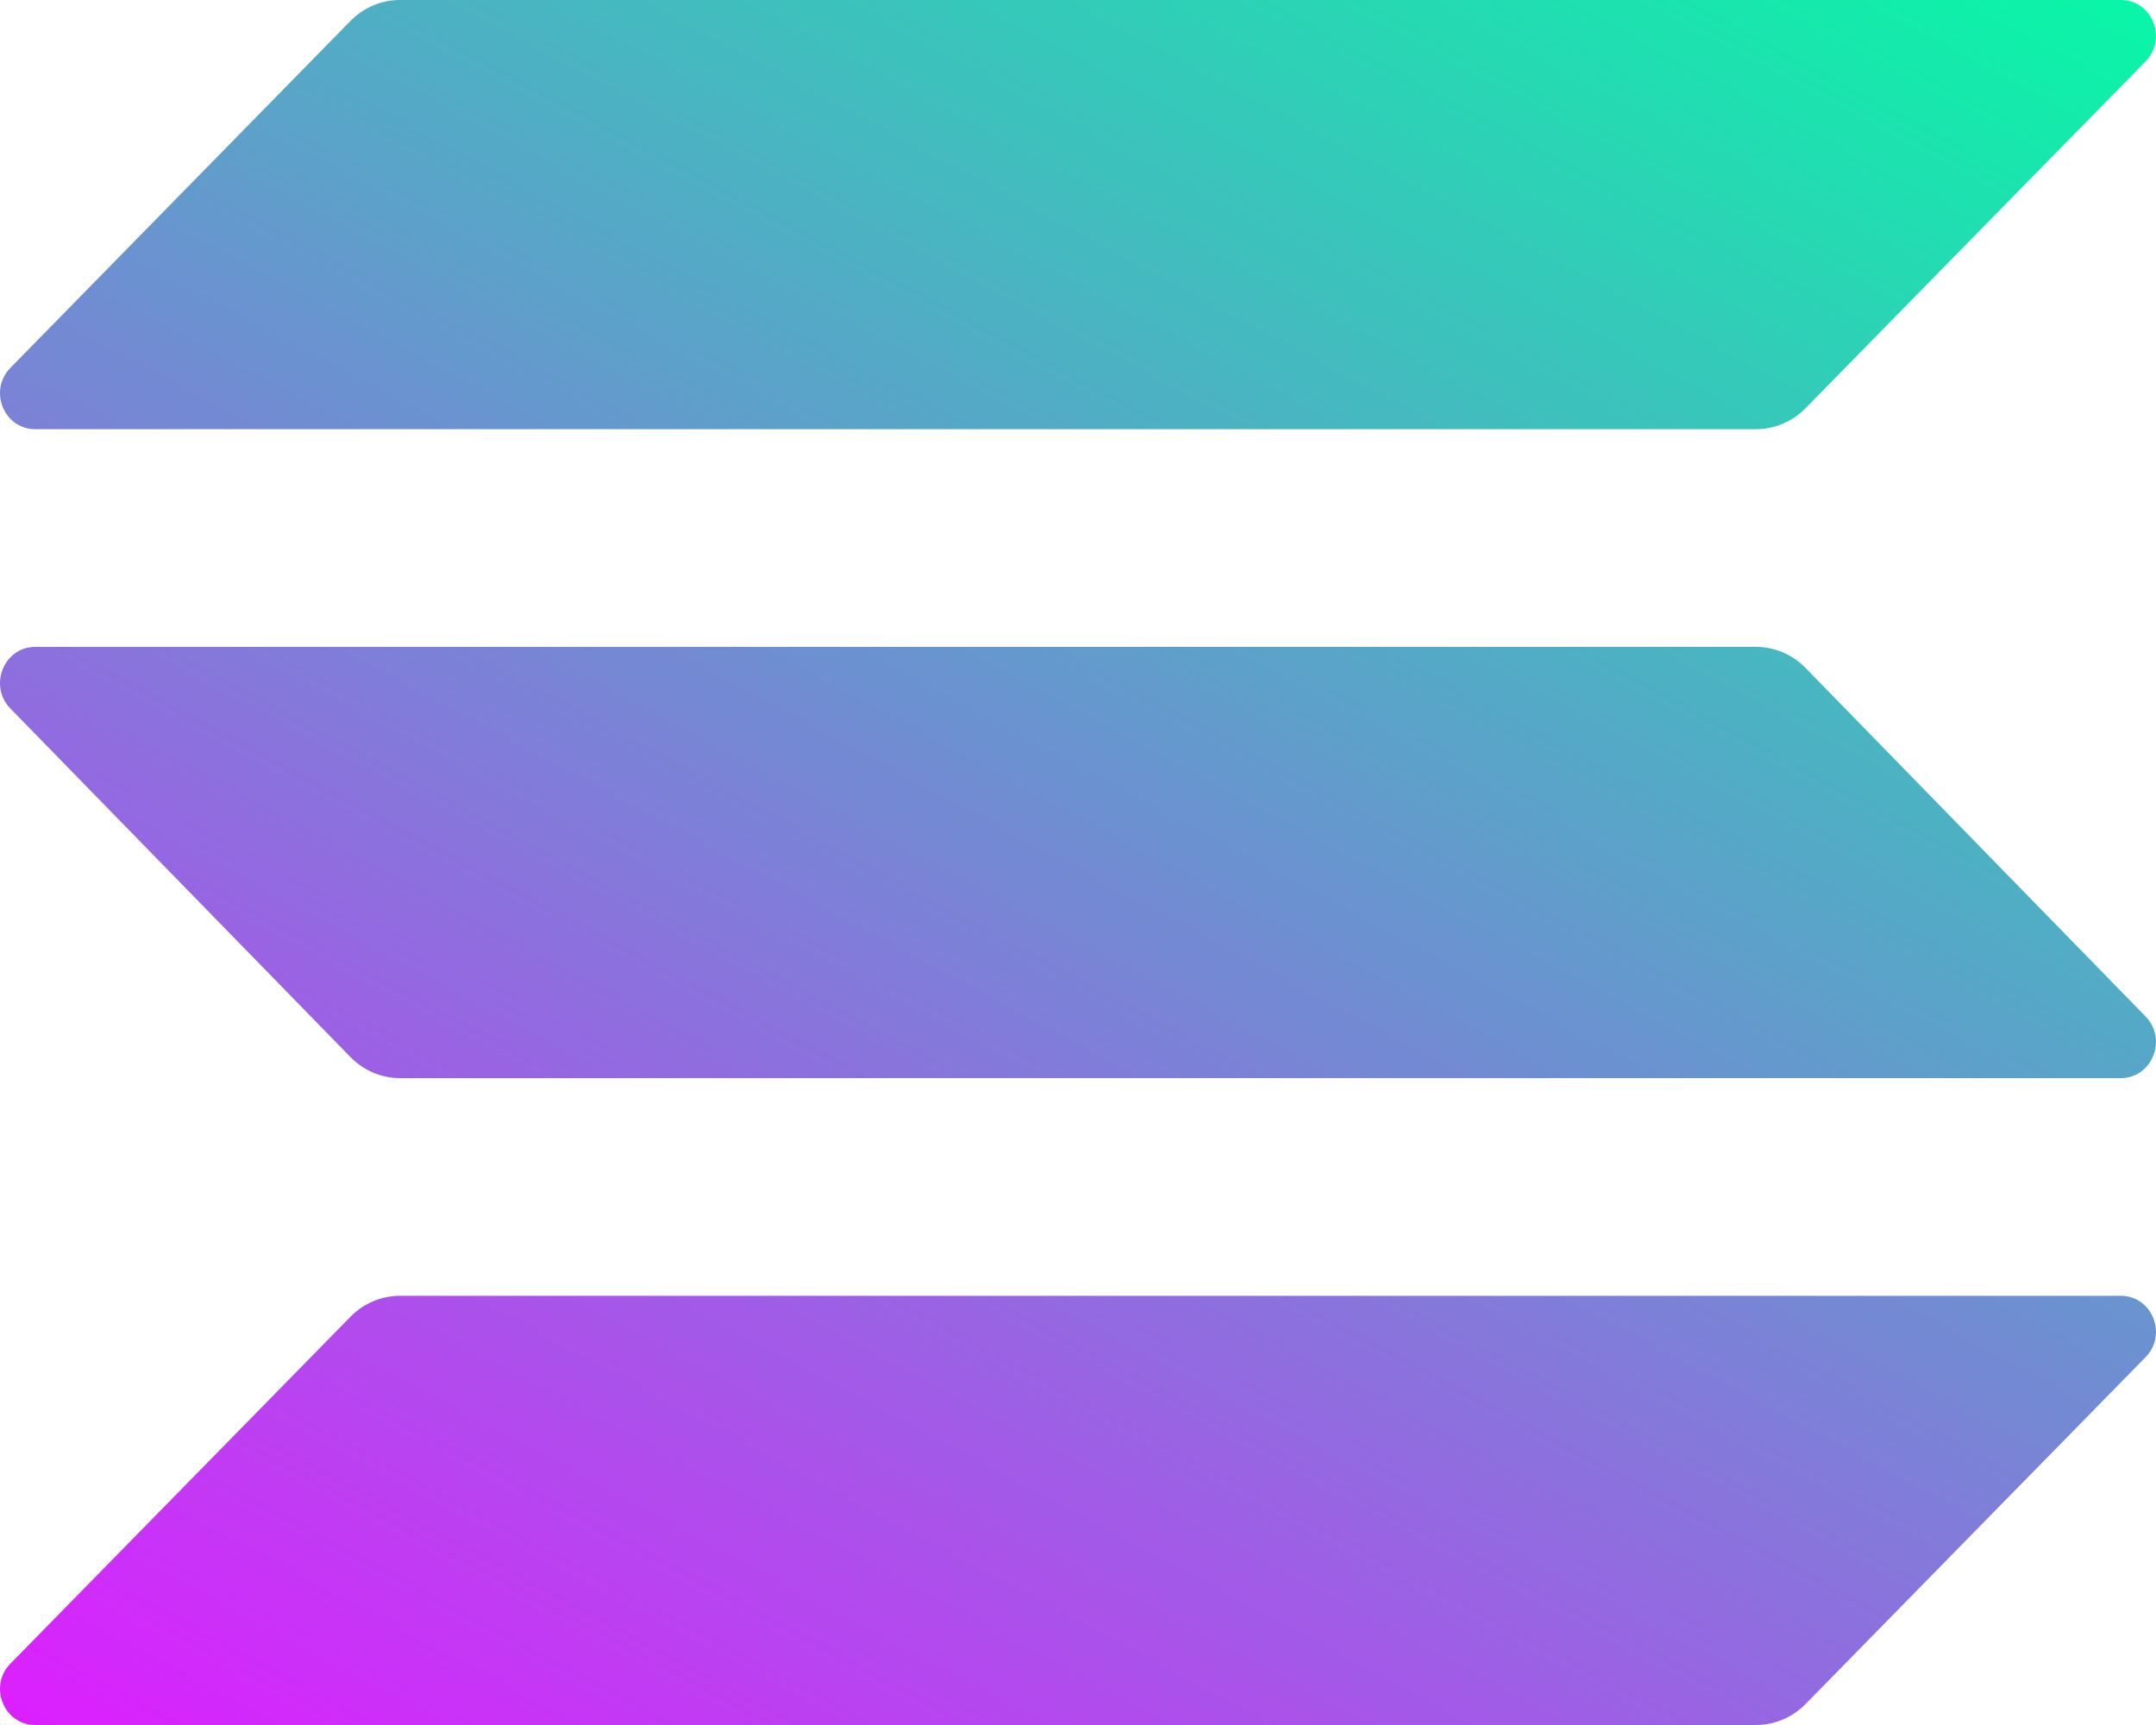
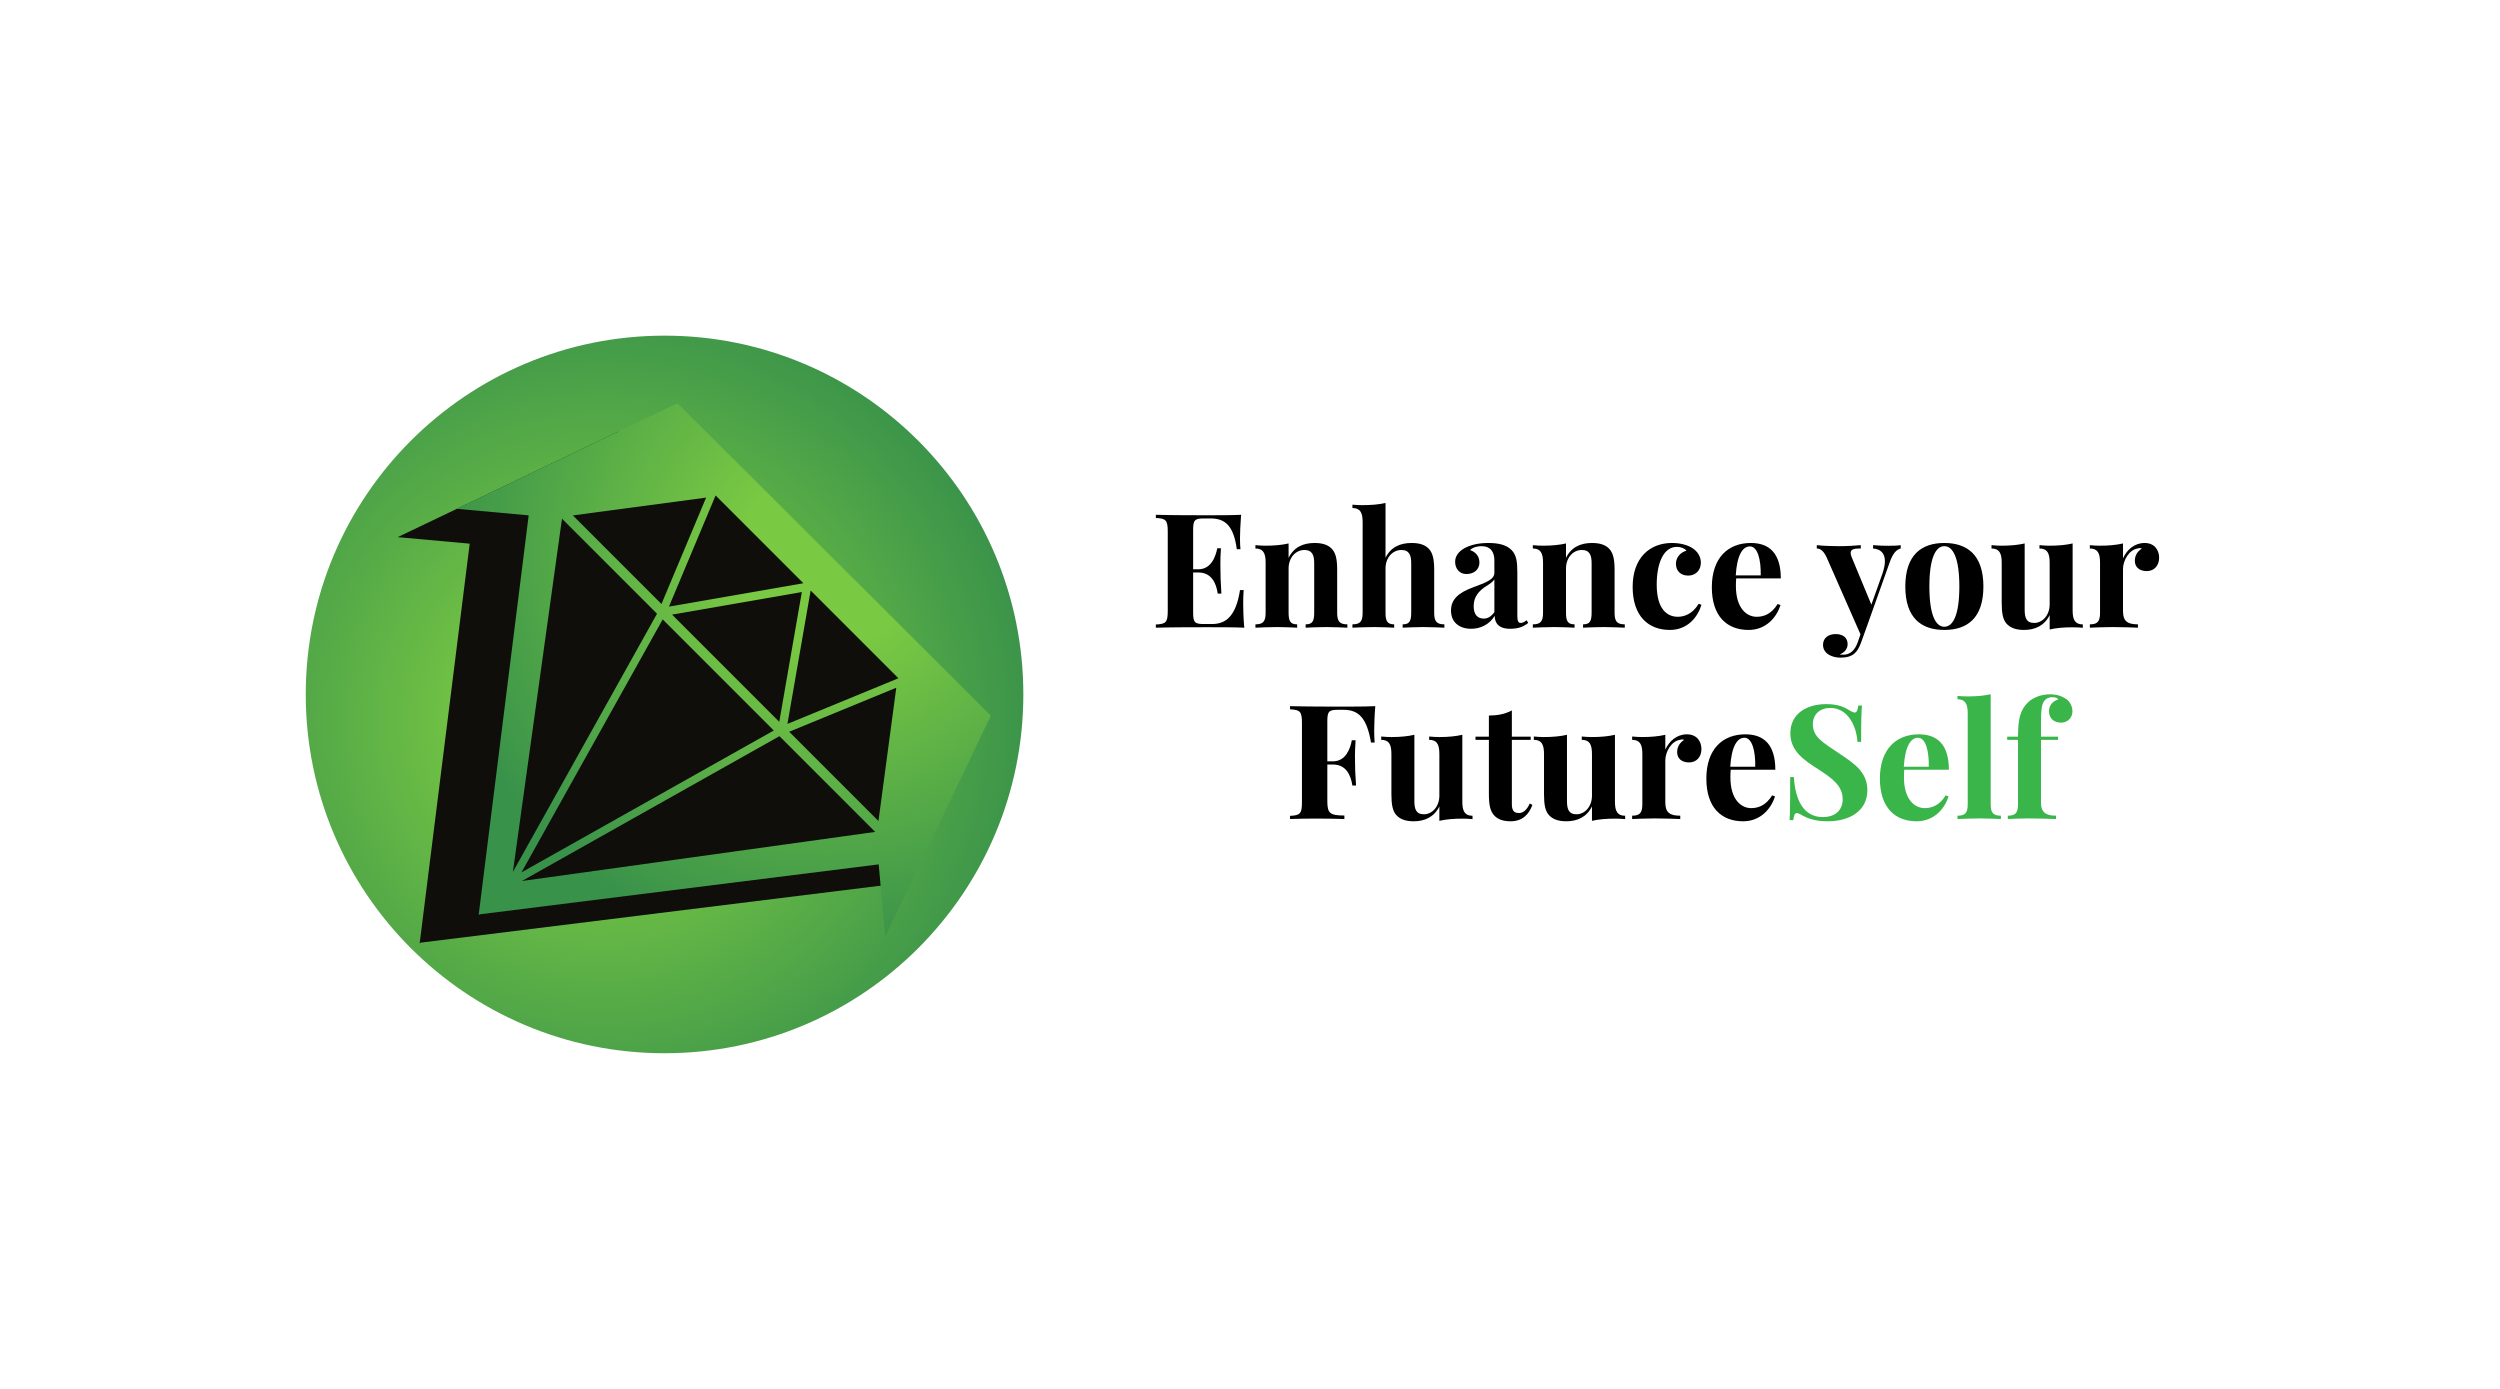
- <svg xmlns="http://www.w3.org/2000/svg" width="50" height="40" viewBox="0 0 50 40" fill="none">
-   <path d="M41.874 15.49C41.568 15.176 41.154 15 40.721 15H0.817C0.09 15 -0.273 15.902 0.241 16.429L8.126 24.51C8.432 24.824 8.846 25 9.279 25H49.183C49.91 25 50.273 24.098 49.759 23.571L41.874 15.49Z" fill="url(#paint0_linear)" />
-   <path d="M8.126 30.535C8.432 30.223 8.846 30.048 9.279 30.048H49.183C49.91 30.048 50.273 30.945 49.759 31.47L41.874 39.513C41.568 39.825 41.154 40 40.721 40H0.817C0.09 40 -0.273 39.103 0.241 38.578L8.126 30.535Z" fill="url(#paint1_linear)" />
-   <path d="M8.126 0.487C8.432 0.175 8.846 0 9.279 0H49.183C49.91 0 50.273 0.897 49.759 1.422L41.874 9.465C41.568 9.777 41.154 9.952 40.721 9.952H0.817C0.09 9.952 -0.273 9.055 0.241 8.53L8.126 0.487Z" fill="url(#paint2_linear)" />
-   <defs>
-     <linearGradient id="paint0_linear" x1="33.803" y1="-11.025" x2="5.066" y2="42.635" gradientUnits="userSpaceOnUse">
-       <stop stop-color="#00FFA3" />
-       <stop offset="1" stop-color="#DC1FFF" />
-     </linearGradient>
-     <linearGradient id="paint1_linear" x1="33.803" y1="-10.972" x2="5.28" y2="42.545" gradientUnits="userSpaceOnUse">
-       <stop stop-color="#00FFA3" />
-       <stop offset="1" stop-color="#DC1FFF" />
-     </linearGradient>
-     <linearGradient id="paint2_linear" x1="33.803" y1="-10.972" x2="5.28" y2="42.545" gradientUnits="userSpaceOnUse">
-       <stop stop-color="#00FFA3" />
-       <stop offset="1" stop-color="#DC1FFF" />
-     </linearGradient>
-   </defs>
+ <svg xmlns="http://www.w3.org/2000/svg" version="1.1" id="Layer_1" x="0px" y="0px" viewBox="0 0 1296 720" enable-background="new 0 0 1296 720" xml:space="preserve">
+   <radialGradient id="SVGID_1_" cx="312.66" cy="373.04" r="226.3" gradientUnits="userSpaceOnUse">
+     <stop offset="0.224" style="stop-color:#7AC943" />
+     <stop offset="1" style="stop-color:#39924A" />
+   </radialGradient>
+   <circle fill="url(#SVGID_1_)" cx="344.5" cy="360" r="186" />
+   <polygon fill="#0F0E0B" points="464.986,458.081 483.071,385.656 320.611,223.705 206.157,278.447 243.492,281.841 217.541,489.151   218.013,488.678 " />
+   <radialGradient id="SVGID_2_" cx="398.058" cy="417.553" r="206.046" gradientTransform="matrix(0.7071 0.7071 -0.7071 0.7071 443.6138 -288.0384)" gradientUnits="userSpaceOnUse">
+     <stop offset="0.224" style="stop-color:#7AC943" />
+     <stop offset="1" style="stop-color:#39924A" />
+   </radialGradient>
+   <polygon fill="url(#SVGID_2_)" points="458.905,485.431 513.647,370.977 351.186,209.026 236.732,263.768 274.067,267.162   248.116,474.471 248.588,473.999 455.511,448.096 " />
+   <g>
+     <polygon fill="#0F0E0B" points="416.468,302.348 370.966,256.847 346.784,314.469  " />
+     <polygon fill="#0F0E0B" points="270.326,452.247 401.128,378.689 343.539,321.1  " />
+     <polygon fill="#0F0E0B" points="415.672,306.915 348.391,318.618 403.969,374.196  " />
+     <polygon fill="#0F0E0B" points="465.735,351.615 420.239,306.119 408.21,375.272  " />
+     <polygon fill="#0F0E0B" points="296.971,267.197 342.899,313.125 366.052,257.953  " />
+     <polygon fill="#0F0E0B" points="270.537,456.717 453.701,431.262 404.066,381.627  " />
+     <polygon fill="#0F0E0B" points="340.596,318.157 291.326,268.887 265.878,452.001  " />
+     <polygon fill="#0F0E0B" points="464.637,356.51 409.117,379.343 455.39,425.617  " />
+   </g>
+   <g>
+     <path d="M645.038,325.392c-5.61-0.242-13.359-0.242-18.929-0.242c-5.529,0-17.919,0-26.92,0.242v-1.655   c5.247-0.242,6.175-1.09,6.175-7.103v-41.005c0-6.014-0.969-6.861-6.175-7.104v-1.655c9,0.242,21.391,0.242,26.92,0.242   c5.045,0,12.188,0,17.274-0.242c-0.404,4.884-0.565,9.848-0.565,12.229c0,2.18,0.081,4.278,0.242,5.61h-1.897   c-1.655-12.108-5.973-15.942-13.561-15.942h-3.39c-4.803,0-5.69,0.727-5.69,5.893v20.462h2.664c6.619,0,8.96-6.417,9.848-10.897   h1.897c-0.242,3.511-0.283,5.892-0.283,7.789c0,1.534,0.041,2.745,0.041,3.956c0,2.704,0.081,5.448,0.484,11.745h-1.897   c-0.848-5.812-3.471-10.938-10.09-10.938h-2.664v20.825c0,5.166,0.888,5.893,5.69,5.893h4.076c7.386,0,12.471-4.278,14.53-17.597   h1.897c-0.162,1.776-0.242,4.238-0.242,6.942C644.473,315.302,644.553,320.428,645.038,325.392z" />
+     <path d="M690.607,284.71c1.815,2.099,2.582,5.125,2.582,10.735v22.278c0,4.601,1.453,5.933,5.287,5.933v1.735   c-2.098-0.081-6.861-0.323-10.896-0.323c-4.238,0-8.718,0.242-10.736,0.323v-1.735c3.27,0,4.439-1.332,4.439-5.933v-25.709   c0-4.117-0.968-6.901-5.084-6.901c-4.643,0-8.193,4.117-8.193,9.565v23.045c0,4.601,1.17,5.933,4.439,5.933v1.735   c-1.938-0.081-6.216-0.323-10.252-0.323c-4.237,0-9.201,0.242-11.381,0.323v-1.735c3.834,0,5.287-1.332,5.287-5.933v-26.072   c0-4.964-1.291-7.305-5.287-7.305v-1.736c1.735,0.162,3.471,0.283,5.125,0.283c4.602,0,8.598-0.363,12.068-1.17v7.466   c2.744-5.61,7.668-7.708,13.48-7.708C686.207,281.481,688.912,282.772,690.607,284.71z" />
+     <path d="M718.257,289.149c2.744-5.61,7.708-7.668,13.521-7.668c4.722,0,7.426,1.292,9.121,3.229   c1.816,2.099,2.583,5.125,2.583,10.735v22.278c0,4.601,1.452,5.933,5.287,5.933v1.735c-2.099-0.081-6.861-0.323-10.897-0.323   c-4.237,0-8.717,0.242-10.735,0.323v-1.735c3.269,0,4.439-1.332,4.439-5.933v-25.709c0-4.117-0.969-6.901-5.085-6.901   c-4.561,0-8.233,3.955-8.233,9.565v23.045c0,4.601,1.21,5.933,4.479,5.933v1.735c-1.938-0.081-6.215-0.323-10.251-0.323   c-4.237,0-9.202,0.242-11.382,0.323v-1.735c3.834,0,5.287-1.332,5.287-5.933v-47.1c0-4.924-1.291-7.265-5.287-7.265v-1.735   c1.736,0.162,3.471,0.242,5.086,0.242c4.641,0,8.637-0.323,12.067-1.13V289.149z" />
+     <path d="M783.643,285.194c2.422,2.502,2.946,5.812,2.946,11.583v22.48c0,2.664,0.444,3.673,1.776,3.673   c1.17,0,2.098-0.686,3.026-1.413l0.848,1.413c-2.503,2.018-5.247,3.027-9.444,3.027c-6.054,0-7.91-3.148-7.951-6.7   c-2.824,4.642-7.547,6.7-12.188,6.7c-6.176,0-10.453-3.39-10.453-9.404c0-5.973,3.955-9.323,11.623-12.148   c6.094-2.301,10.856-3.875,10.856-7.426v-6.458c0-4.318-1.856-7.386-6.739-7.386c-1.979,0-4.4,0.565-5.893,2.018   c2.945,1.009,4.883,3.148,4.883,6.498c0,3.431-2.664,5.933-6.74,5.933c-3.592,0-5.852-2.745-5.852-6.377   c0-3.027,1.938-5.327,4.641-6.901c2.947-1.655,6.982-2.825,12.553-2.825C776.862,281.481,780.979,282.45,783.643,285.194z    M774.683,300.369c-0.767,1.251-2.341,2.341-5.126,4.076c-2.905,2.139-5.609,4.843-5.609,9.808c0,4.561,2.22,6.417,5.166,6.417   c2.018,0,3.834-0.888,5.569-3.35V300.369z" />
+     <path d="M834.418,284.71c1.815,2.099,2.582,5.125,2.582,10.735v22.278c0,4.601,1.453,5.933,5.287,5.933v1.735   c-2.098-0.081-6.861-0.323-10.896-0.323c-4.238,0-8.718,0.242-10.736,0.323v-1.735c3.27,0,4.439-1.332,4.439-5.933v-25.709   c0-4.117-0.968-6.901-5.084-6.901c-4.643,0-8.193,4.117-8.193,9.565v23.045c0,4.601,1.17,5.933,4.439,5.933v1.735   c-1.938-0.081-6.216-0.323-10.252-0.323c-4.237,0-9.201,0.242-11.381,0.323v-1.735c3.834,0,5.287-1.332,5.287-5.933v-26.072   c0-4.964-1.291-7.305-5.287-7.305v-1.736c1.735,0.162,3.471,0.283,5.125,0.283c4.602,0,8.598-0.363,12.068-1.17v7.466   c2.744-5.61,7.668-7.708,13.48-7.708C830.018,281.481,832.723,282.772,834.418,284.71z" />
+     <path d="M877.162,284.023c2.784,1.695,4.561,4.44,4.561,7.709c0,3.915-2.745,6.659-6.539,6.659c-3.914,0-6.377-2.421-6.377-6.135   c0-3.471,2.503-5.973,5.449-6.78c-0.848-1.13-2.785-1.978-4.965-1.978c-6.861,0-10.453,8.354-10.453,19.574   c0,12.834,5.489,16.668,10.938,16.668c3.068,0,7.467-1.211,10.816-6.74l1.453,0.524c-1.896,6.175-6.982,13.036-16.426,13.036   c-10.776,0-19.252-6.821-19.252-22.319c0-14.933,8.718-22.763,20.422-22.763C871.067,281.481,874.78,282.53,877.162,284.023z" />
+     <path d="M921.52,313.123l1.493,0.565c-1.978,6.215-7.386,12.875-16.548,12.875c-11.139,0-19.049-7.022-19.049-22.117   c0-15.336,8.475-22.964,20.22-22.964c9.646,0,15.538,5.408,15.538,18.364h-23.126c-0.121,1.21-0.161,2.583-0.161,3.915   c0,11.502,5.529,15.982,10.775,15.982C913.973,319.742,918.17,318.612,921.52,313.123z M899.806,298.271h12.956   c0.161-8.072-1.574-15.014-5.61-15.014C903.438,283.257,900.492,287.575,899.806,298.271z" />
+     <path d="M985.332,282.611v1.736c-2.059,0.524-3.955,2.179-5.691,7.103l-11.623,32.651l-3.188,8.879   c-1.009,2.825-2.14,4.682-3.593,5.893c-1.654,1.372-3.995,2.059-7.224,2.059c-3.955,0-8.96-1.897-8.96-6.659   c0-3.391,2.583-5.57,6.578-5.57c3.674,0,6.176,1.776,6.176,5.247c0,2.18-1.412,4.318-4.117,5.287   c0.565,0.161,1.413,0.161,1.896,0.161c3.311,0,5.934-2.018,7.508-6.578l1.372-3.996l-17.517-39.835   c-1.977-4.238-3.914-4.641-5.125-4.641v-1.736c3.592,0.363,7.588,0.525,11.341,0.525c4.399,0,8.153-0.242,11.462-0.525v1.736   c-2.704,0-5.246,0.04-5.246,2.341c0,0.605,0.201,1.372,0.605,2.341l10.13,24.417l5.69-15.942c0.889-2.624,1.332-4.803,1.332-6.579   c0-4.278-2.422-6.336-6.135-6.579v-1.736c2.543,0.242,5.771,0.323,7.991,0.323S983.879,282.853,985.332,282.611z" />
+     <path d="M1028.196,304.042c0,16.386-8.354,22.521-20.261,22.521c-11.865,0-20.22-6.135-20.22-22.521   c0-16.346,8.354-22.561,20.22-22.561C1019.842,281.481,1028.196,287.696,1028.196,304.042z M1000.187,304.042   c0,14.812,3.269,20.866,7.749,20.866c4.521,0,7.789-6.054,7.789-20.866c0-14.771-3.269-20.906-7.789-20.906   C1003.455,283.136,1000.187,289.271,1000.187,304.042z" />
+     <path d="M1074.451,316.432c0,4.924,1.292,7.265,5.287,7.265v1.736c-1.735-0.162-3.471-0.242-5.125-0.242   c-4.602,0-8.637,0.323-12.068,1.13v-7.466c-2.703,5.529-7.627,7.708-13.318,7.708c-4.561,0-7.305-1.332-9.041-3.269   c-1.815-2.059-2.502-5.247-2.502-10.695v-20.947c0-4.964-1.291-7.305-5.287-7.305v-1.736c1.736,0.162,3.471,0.283,5.126,0.283   c4.601,0,8.597-0.363,12.067-1.17v34.265c0,4.117,0.807,6.942,4.924,6.942c4.399,0,8.031-4.117,8.031-9.565v-21.713   c0-4.964-1.291-7.305-5.287-7.305v-1.736c1.736,0.162,3.471,0.283,5.126,0.283c4.601,0,8.638-0.363,12.067-1.17V316.432z" />
+     <path d="M1119.295,289.109c0,4.076-2.543,6.942-6.418,6.942c-3.874,0-6.175-2.099-6.175-5.328c0-3.027,1.574-5.004,3.632-6.376   c-0.322-0.121-0.686-0.202-1.09-0.202c-0.362,0-0.766,0.081-1.17,0.202c-4.398,0.726-7.507,6.215-7.507,10.655v21.875   c0,5.327,2.543,6.78,7.749,6.78v1.735c-2.543-0.081-7.91-0.323-13.117-0.323c-4.52,0-9.564,0.242-11.824,0.323v-1.735   c3.834,0,5.287-1.332,5.287-5.933v-26.072c0-4.964-1.292-7.305-5.287-7.305v-1.736c1.734,0.162,3.471,0.283,5.125,0.283   c4.602,0,8.597-0.363,12.067-1.17v7.708c1.978-4.439,5.974-7.951,11.18-7.951C1117.115,281.481,1119.295,285.396,1119.295,289.109z   " />
+     <path d="M712.383,378.616c0,2.462,0.08,4.763,0.242,6.296h-1.897c-2.18-12.834-6.498-16.95-14.206-16.95h-2.745   c-4.803,0-5.69,0.727-5.69,5.893v20.825h2.906c6.618,0,8.959-6.458,9.807-10.938h1.938c-0.242,3.632-0.322,6.094-0.322,8.031   c0,1.413,0.039,2.583,0.039,3.713c0,2.745,0.082,5.449,0.525,11.745h-1.896c-0.889-5.771-3.472-10.897-10.09-10.897h-2.906v19.01   c0,6.457,1.493,7.346,8.838,7.426v1.816c-3.39-0.121-9.161-0.242-15.053-0.242c-4.764,0-9.525,0.121-13.117,0.242v-1.654   c5.246-0.242,6.175-1.09,6.175-7.104v-41.006c0-6.013-0.969-6.86-6.175-7.103v-1.655c9,0.242,21.391,0.242,26.92,0.242   c5.045,0,12.188,0,17.273-0.242C712.543,371.069,712.383,376.154,712.383,378.616z" />
+     <path d="M758.072,415.626c0,4.924,1.292,7.265,5.287,7.265v1.735c-1.735-0.161-3.471-0.242-5.125-0.242   c-4.602,0-8.637,0.323-12.068,1.131v-7.467c-2.703,5.529-7.627,7.709-13.318,7.709c-4.561,0-7.305-1.332-9.041-3.27   c-1.815-2.059-2.502-5.247-2.502-10.695v-20.946c0-4.965-1.291-7.306-5.287-7.306v-1.735c1.736,0.162,3.471,0.282,5.126,0.282   c4.601,0,8.597-0.362,12.067-1.17v34.266c0,4.116,0.807,6.941,4.924,6.941c4.399,0,8.031-4.116,8.031-9.565v-21.713   c0-4.965-1.291-7.306-5.287-7.306v-1.735c1.736,0.162,3.471,0.282,5.126,0.282c4.601,0,8.638-0.362,12.067-1.17V415.626z" />
+     <path d="M793.512,381.886v1.654h-9.768v33.337c0,3.391,1.211,4.602,3.633,4.602c2.018,0,4.035-1.292,5.65-4.965l1.371,0.768   c-1.815,4.924-5.205,8.476-11.3,8.476c-3.714,0-6.417-0.929-8.274-2.785c-2.381-2.422-2.986-5.771-2.986-11.543V383.54h-6.941   v-1.654h6.941v-10.938c4.642-0.04,8.476-0.808,11.906-2.664v13.602H793.512z" />
+     <path d="M837.183,415.626c0,4.924,1.292,7.265,5.287,7.265v1.735c-1.735-0.161-3.472-0.242-5.126-0.242   c-4.602,0-8.637,0.323-12.067,1.131v-7.467c-2.704,5.529-7.628,7.709-13.319,7.709c-4.561,0-7.305-1.332-9.04-3.27   c-1.815-2.059-2.502-5.247-2.502-10.695v-20.946c0-4.965-1.292-7.306-5.287-7.306v-1.735c1.735,0.162,3.471,0.282,5.126,0.282   c4.601,0,8.596-0.362,12.066-1.17v34.266c0,4.116,0.808,6.941,4.924,6.941c4.4,0,8.032-4.116,8.032-9.565v-21.713   c0-4.965-1.292-7.306-5.287-7.306v-1.735c1.735,0.162,3.471,0.282,5.126,0.282c4.601,0,8.637-0.362,12.067-1.17V415.626z" />
+     <path d="M882.025,388.303c0,4.076-2.543,6.941-6.417,6.941s-6.175-2.099-6.175-5.327c0-3.026,1.574-5.005,3.632-6.377   c-0.323-0.121-0.687-0.201-1.09-0.201c-0.362,0-0.767,0.08-1.171,0.201c-4.398,0.727-7.506,6.216-7.506,10.655v21.875   c0,5.327,2.543,6.78,7.748,6.78v1.735c-2.542-0.081-7.91-0.323-13.116-0.323c-4.521,0-9.565,0.242-11.825,0.323v-1.735   c3.834,0,5.287-1.332,5.287-5.933v-26.072c0-4.965-1.291-7.306-5.287-7.306v-1.735c1.735,0.162,3.471,0.282,5.125,0.282   c4.602,0,8.598-0.362,12.068-1.17v7.709c1.978-4.439,5.973-7.951,11.18-7.951C879.846,380.675,882.025,384.59,882.025,388.303z" />
+     <path d="M918.674,412.316l1.494,0.565c-1.979,6.215-7.387,12.875-16.548,12.875c-11.14,0-19.05-7.023-19.05-22.117   c0-15.337,8.476-22.965,20.221-22.965c9.646,0,15.537,5.408,15.537,18.363h-23.125c-0.121,1.211-0.162,2.583-0.162,3.915   c0,11.503,5.529,15.982,10.776,15.982C911.127,418.936,915.324,417.806,918.674,412.316z M896.961,397.465h12.955   c0.162-8.072-1.574-15.015-5.609-15.015C900.593,382.45,897.646,386.77,896.961,397.465z" />
+     <path fill="#39B54A" d="M958.714,368.204c1.331,0.807,2.058,1.17,2.784,1.17c1.09,0,1.494-1.251,1.857-3.632h1.896   c-0.283,3.269-0.443,7.224-0.443,18.848h-1.897c-0.565-8.597-5.206-17.597-14.046-17.597c-5.287,0-9.08,3.188-9.08,8.435   c0,6.659,5.045,9.363,14.287,15.579c7.83,5.206,13.965,9.687,13.965,18.646c0,10.896-9.404,16.104-20.503,16.104   c-6.861,0-10.493-1.574-13.278-3.067c-1.332-0.848-2.18-1.171-2.825-1.171c-1.09,0-1.493,1.251-1.816,3.633h-1.896   c0.241-3.875,0.323-9.162,0.323-22.319h1.896c0.686,11.019,4.479,20.745,15.054,20.745c5.771,0,10.251-3.067,10.251-9.242   c0-6.78-5.125-10.695-12.39-15.377c-7.87-5.005-14.731-9.646-14.731-18.849c0-10.412,8.839-15.094,18.525-15.094   C953.104,365.016,956.131,366.67,958.714,368.204z" />
+     <path fill="#39B54A" d="M1008.641,412.316l1.494,0.565c-1.978,6.215-7.386,12.875-16.547,12.875   c-11.14,0-19.051-7.023-19.051-22.117c0-15.337,8.477-22.965,20.221-22.965c9.646,0,15.538,5.408,15.538,18.363H987.17   c-0.121,1.211-0.161,2.583-0.161,3.915c0,11.503,5.529,15.982,10.776,15.982C1001.094,418.936,1005.291,417.806,1008.641,412.316z    M986.928,397.465h12.955c0.162-8.072-1.574-15.015-5.609-15.015C990.561,382.45,987.614,386.77,986.928,397.465z" />
+     <path fill="#39B54A" d="M1031.973,416.918c0,4.601,1.452,5.933,5.287,5.933v1.735c-2.1-0.081-6.74-0.323-11.019-0.323   c-4.319,0-9.243,0.242-11.462,0.323v-1.735c3.874,0,5.287-1.332,5.287-5.933v-47.1c0-4.965-1.292-7.306-5.287-7.306v-1.735   c1.734,0.162,3.471,0.242,5.125,0.242c4.602,0,8.637-0.322,12.068-1.13V416.918z" />
+     <path fill="#39B54A" d="M1071.525,362.675c1.574,1.291,2.826,3.431,2.826,6.175c0,3.067-2.382,5.771-5.853,5.771   c-3.714,0-6.296-2.22-6.296-5.893c0-2.825,1.654-5.206,4.843-6.135c-0.363-0.646-1.372-1.171-2.986-1.171   c-2.14,0-3.593,0.848-4.479,2.18c-1.131,1.655-1.534,4.399-1.534,10.776v7.507h8.839v1.654h-8.839v32.53   c0,5.367,2.905,6.78,7.789,6.78v1.735c-2.865-0.081-8.516-0.323-14.247-0.323c-4.197,0-8.637,0.242-10.735,0.323v-1.735   c3.874,0,5.287-1.332,5.287-5.933V383.54h-5.61v-1.654h5.61c0-9.727,1.372-14.086,5.206-17.799c2.422-2.381,6.7-4.157,11.342-4.157   C1066.521,359.93,1069.307,361.02,1071.525,362.675z" />
+   </g>
</svg>
